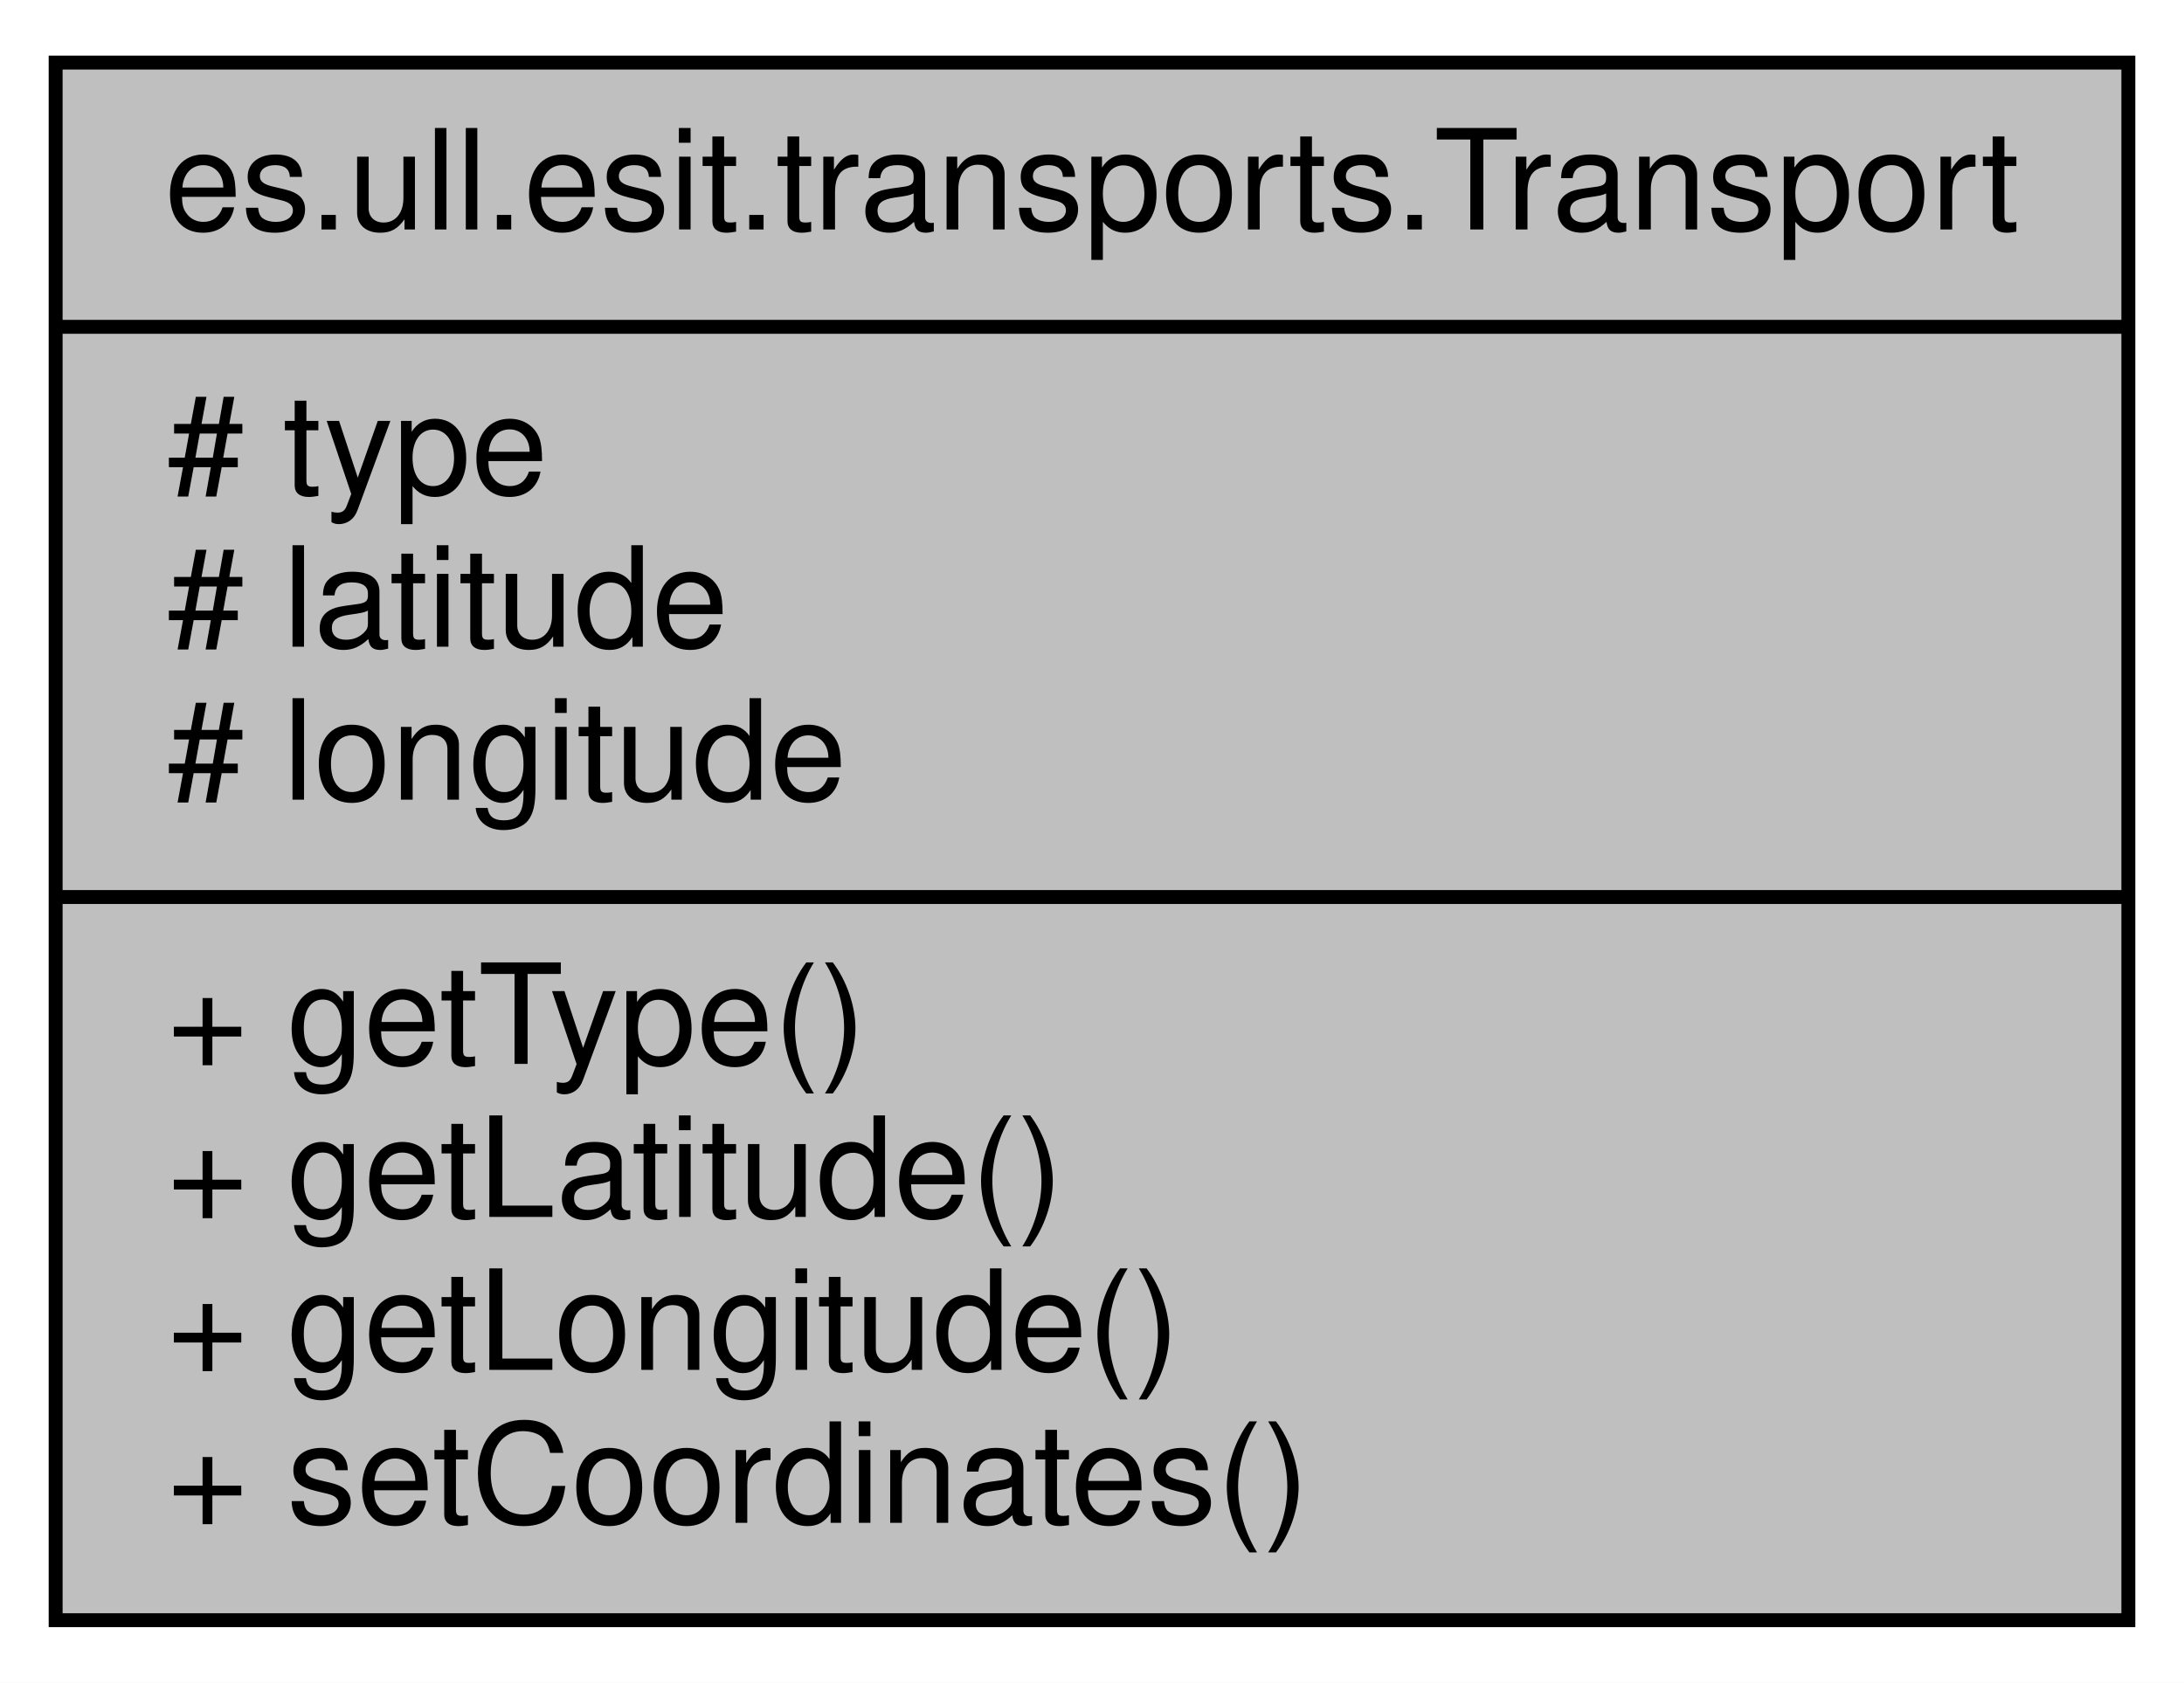
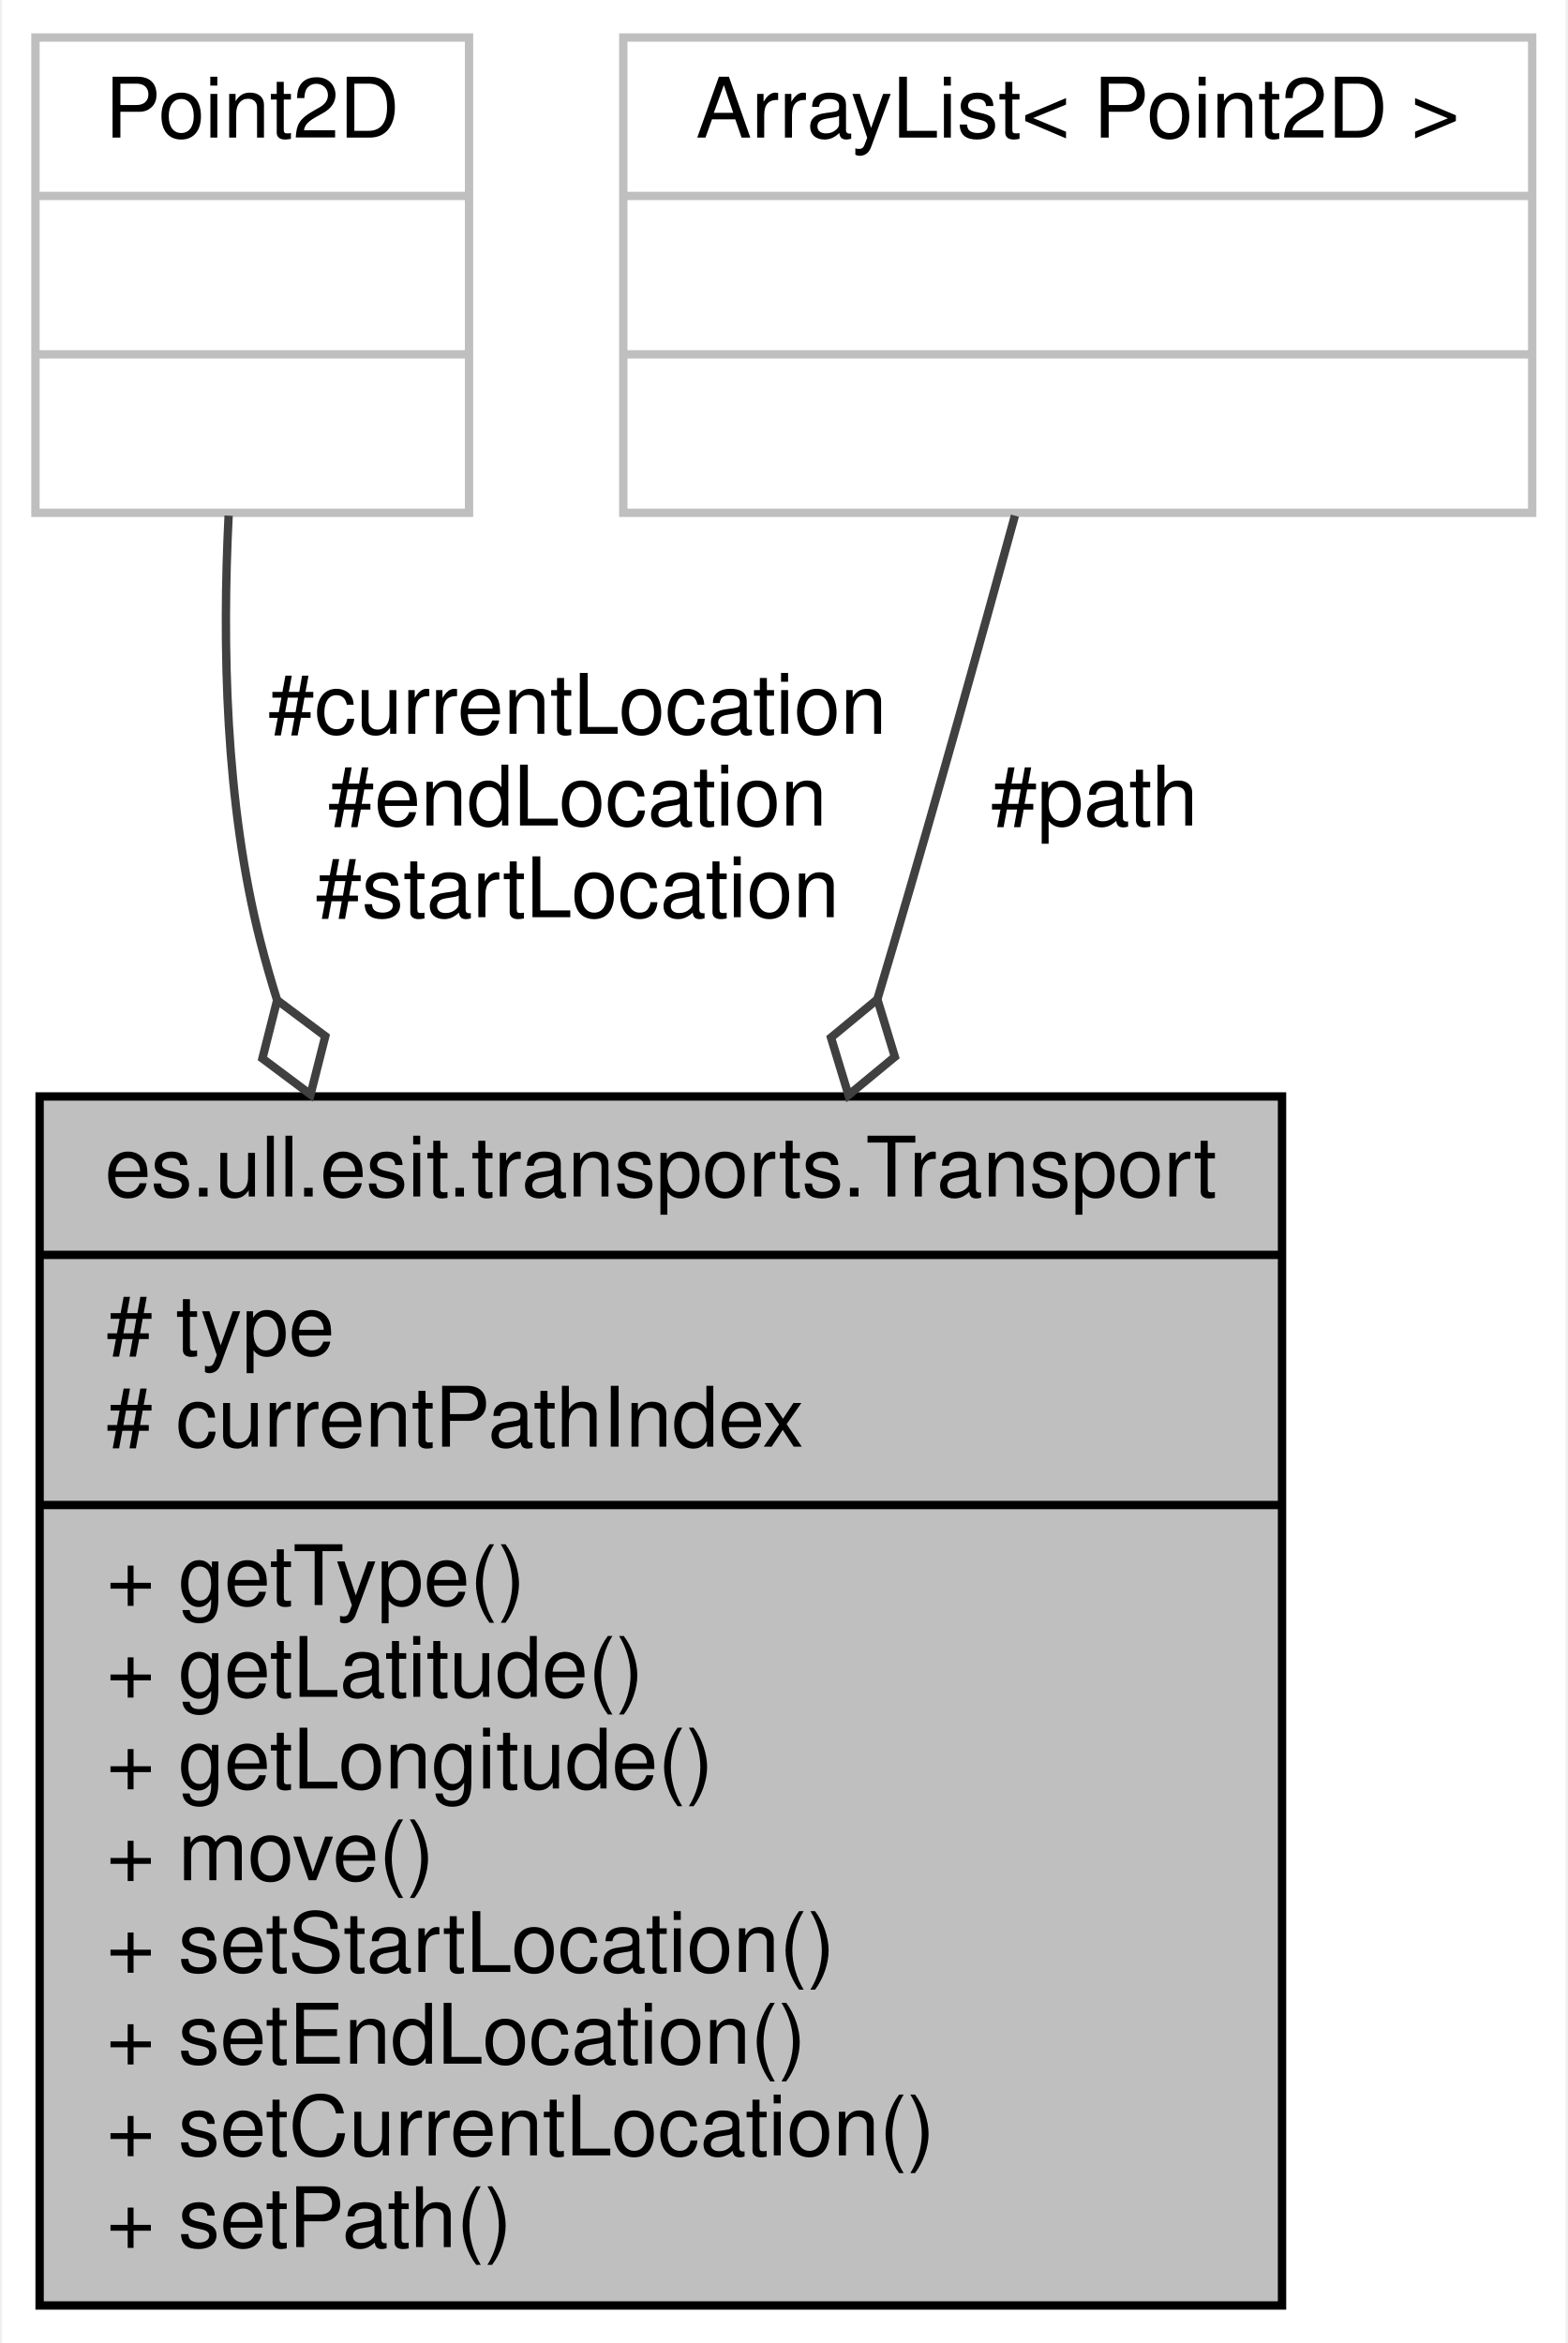
- <svg xmlns="http://www.w3.org/2000/svg" width="157pt" height="121pt" viewBox="0.00 0.00 157.00 121.00">
-   <g id="graph0" class="graph" transform="scale(1 1) rotate(0) translate(4 117)">
-     <polygon fill="white" stroke="none" points="-4,4 -4,-117 153,-117 153,4 -4,4" />
+ <svg xmlns="http://www.w3.org/2000/svg" width="188pt" height="281pt" viewBox="0.00 0.00 187.50 281.00">
+   <g id="graph0" class="graph" transform="scale(1 1) rotate(0) translate(4 277)">
+     <polygon fill="white" stroke="none" points="-4,4 -4,-277 183.5,-277 183.5,4 -4,4" />
    <g id="node1" class="node">
-       <polygon fill="#bfbfbf" stroke="black" points="-1.42109e-14,-0.5 -1.42109e-14,-112.5 149,-112.5 149,-0.5 -1.42109e-14,-0.5" />
-       <text text-anchor="middle" x="74.5" y="-100.5" font-family="Helvetica,sans-Serif" font-size="10.00">es.ull.esit.transports.Transport</text>
-       <polyline fill="none" stroke="black" points="-1.42109e-14,-93.5 149,-93.5 " />
-       <text text-anchor="start" x="8" y="-81.5" font-family="Helvetica,sans-Serif" font-size="10.00"># type</text>
-       <text text-anchor="start" x="8" y="-70.5" font-family="Helvetica,sans-Serif" font-size="10.00"># latitude</text>
-       <text text-anchor="start" x="8" y="-59.5" font-family="Helvetica,sans-Serif" font-size="10.00"># longitude</text>
-       <polyline fill="none" stroke="black" points="-1.42109e-14,-52.5 149,-52.5 " />
-       <text text-anchor="start" x="8" y="-40.5" font-family="Helvetica,sans-Serif" font-size="10.00">+ getType()</text>
-       <text text-anchor="start" x="8" y="-29.5" font-family="Helvetica,sans-Serif" font-size="10.00">+ getLatitude()</text>
-       <text text-anchor="start" x="8" y="-18.5" font-family="Helvetica,sans-Serif" font-size="10.00">+ getLongitude()</text>
-       <text text-anchor="start" x="8" y="-7.5" font-family="Helvetica,sans-Serif" font-size="10.00">+ setCoordinates()</text>
+       <polygon fill="#bfbfbf" stroke="black" points="0.5,-0.5 0.5,-145.5 149.5,-145.5 149.5,-0.5 0.5,-0.5" />
+       <text text-anchor="middle" x="75" y="-133.5" font-family="Helvetica,sans-Serif" font-size="10.00">es.ull.esit.transports.Transport</text>
+       <polyline fill="none" stroke="black" points="0.5,-126.5 149.5,-126.5 " />
+       <text text-anchor="start" x="8.5" y="-114.5" font-family="Helvetica,sans-Serif" font-size="10.00"># type</text>
+       <text text-anchor="start" x="8.5" y="-103.5" font-family="Helvetica,sans-Serif" font-size="10.00"># currentPathIndex</text>
+       <polyline fill="none" stroke="black" points="0.5,-96.5 149.5,-96.5 " />
+       <text text-anchor="start" x="8.5" y="-84.5" font-family="Helvetica,sans-Serif" font-size="10.00">+ getType()</text>
+       <text text-anchor="start" x="8.5" y="-73.5" font-family="Helvetica,sans-Serif" font-size="10.00">+ getLatitude()</text>
+       <text text-anchor="start" x="8.5" y="-62.5" font-family="Helvetica,sans-Serif" font-size="10.00">+ getLongitude()</text>
+       <text text-anchor="start" x="8.5" y="-51.5" font-family="Helvetica,sans-Serif" font-size="10.00">+ move()</text>
+       <text text-anchor="start" x="8.5" y="-40.5" font-family="Helvetica,sans-Serif" font-size="10.00">+ setStartLocation()</text>
+       <text text-anchor="start" x="8.5" y="-29.5" font-family="Helvetica,sans-Serif" font-size="10.00">+ setEndLocation()</text>
+       <text text-anchor="start" x="8.5" y="-18.5" font-family="Helvetica,sans-Serif" font-size="10.00">+ setCurrentLocation()</text>
+       <text text-anchor="start" x="8.5" y="-7.5" font-family="Helvetica,sans-Serif" font-size="10.00">+ setPath()</text>
+     </g>
+     <g id="node2" class="node">
+       <polygon fill="white" stroke="#bfbfbf" points="0,-215.5 0,-272.5 52,-272.5 52,-215.5 0,-215.5" />
+       <text text-anchor="middle" x="26" y="-260.5" font-family="Helvetica,sans-Serif" font-size="10.00">Point2D</text>
+       <polyline fill="none" stroke="#bfbfbf" points="0,-253.5 52,-253.5 " />
+       <text text-anchor="middle" x="26" y="-241.5" font-family="Helvetica,sans-Serif" font-size="10.00"> </text>
+       <polyline fill="none" stroke="#bfbfbf" points="0,-234.5 52,-234.5 " />
+       <text text-anchor="middle" x="26" y="-222.5" font-family="Helvetica,sans-Serif" font-size="10.00"> </text>
+     </g>
+     <g id="edge1" class="edge">
+       <path fill="none" stroke="#404040" d="M23.168,-215.157C22.398,-199.831 22.736,-180.607 27,-164 27.586,-161.717 28.241,-159.427 28.956,-157.139" />
+       <polygon fill="none" stroke="#404040" points="28.988,-157.048 27.22,-150.057 32.992,-145.736 34.761,-152.727 28.988,-157.048" />
+       <text text-anchor="middle" x="65" y="-189" font-family="Helvetica,sans-Serif" font-size="10.00"> #currentLocation</text>
+       <text text-anchor="middle" x="65" y="-178" font-family="Helvetica,sans-Serif" font-size="10.00">#endLocation</text>
+       <text text-anchor="middle" x="65" y="-167" font-family="Helvetica,sans-Serif" font-size="10.00">#startLocation</text>
+     </g>
+     <g id="node3" class="node">
+       <polygon fill="white" stroke="#bfbfbf" points="70.5,-215.5 70.5,-272.5 179.5,-272.5 179.5,-215.5 70.5,-215.5" />
+       <text text-anchor="middle" x="125" y="-260.5" font-family="Helvetica,sans-Serif" font-size="10.00">ArrayList&lt; Point2D &gt;</text>
+       <polyline fill="none" stroke="#bfbfbf" points="70.5,-253.5 179.5,-253.5 " />
+       <text text-anchor="middle" x="125" y="-241.5" font-family="Helvetica,sans-Serif" font-size="10.00"> </text>
+       <polyline fill="none" stroke="#bfbfbf" points="70.5,-234.5 179.5,-234.5 " />
+       <text text-anchor="middle" x="125" y="-222.5" font-family="Helvetica,sans-Serif" font-size="10.00"> </text>
+     </g>
+     <g id="edge2" class="edge">
+       <path fill="none" stroke="#404040" d="M117.465,-215.156C113.308,-199.998 107.991,-180.934 103,-164 102.341,-161.763 101.668,-159.497 100.986,-157.211" />
+       <polygon fill="none" stroke="#404040" points="100.969,-157.154 95.408,-152.563 97.508,-145.664 103.068,-150.255 100.969,-157.154" />
+       <text text-anchor="middle" x="127" y="-178" font-family="Helvetica,sans-Serif" font-size="10.00"> #path</text>
    </g>
  </g>
</svg>
